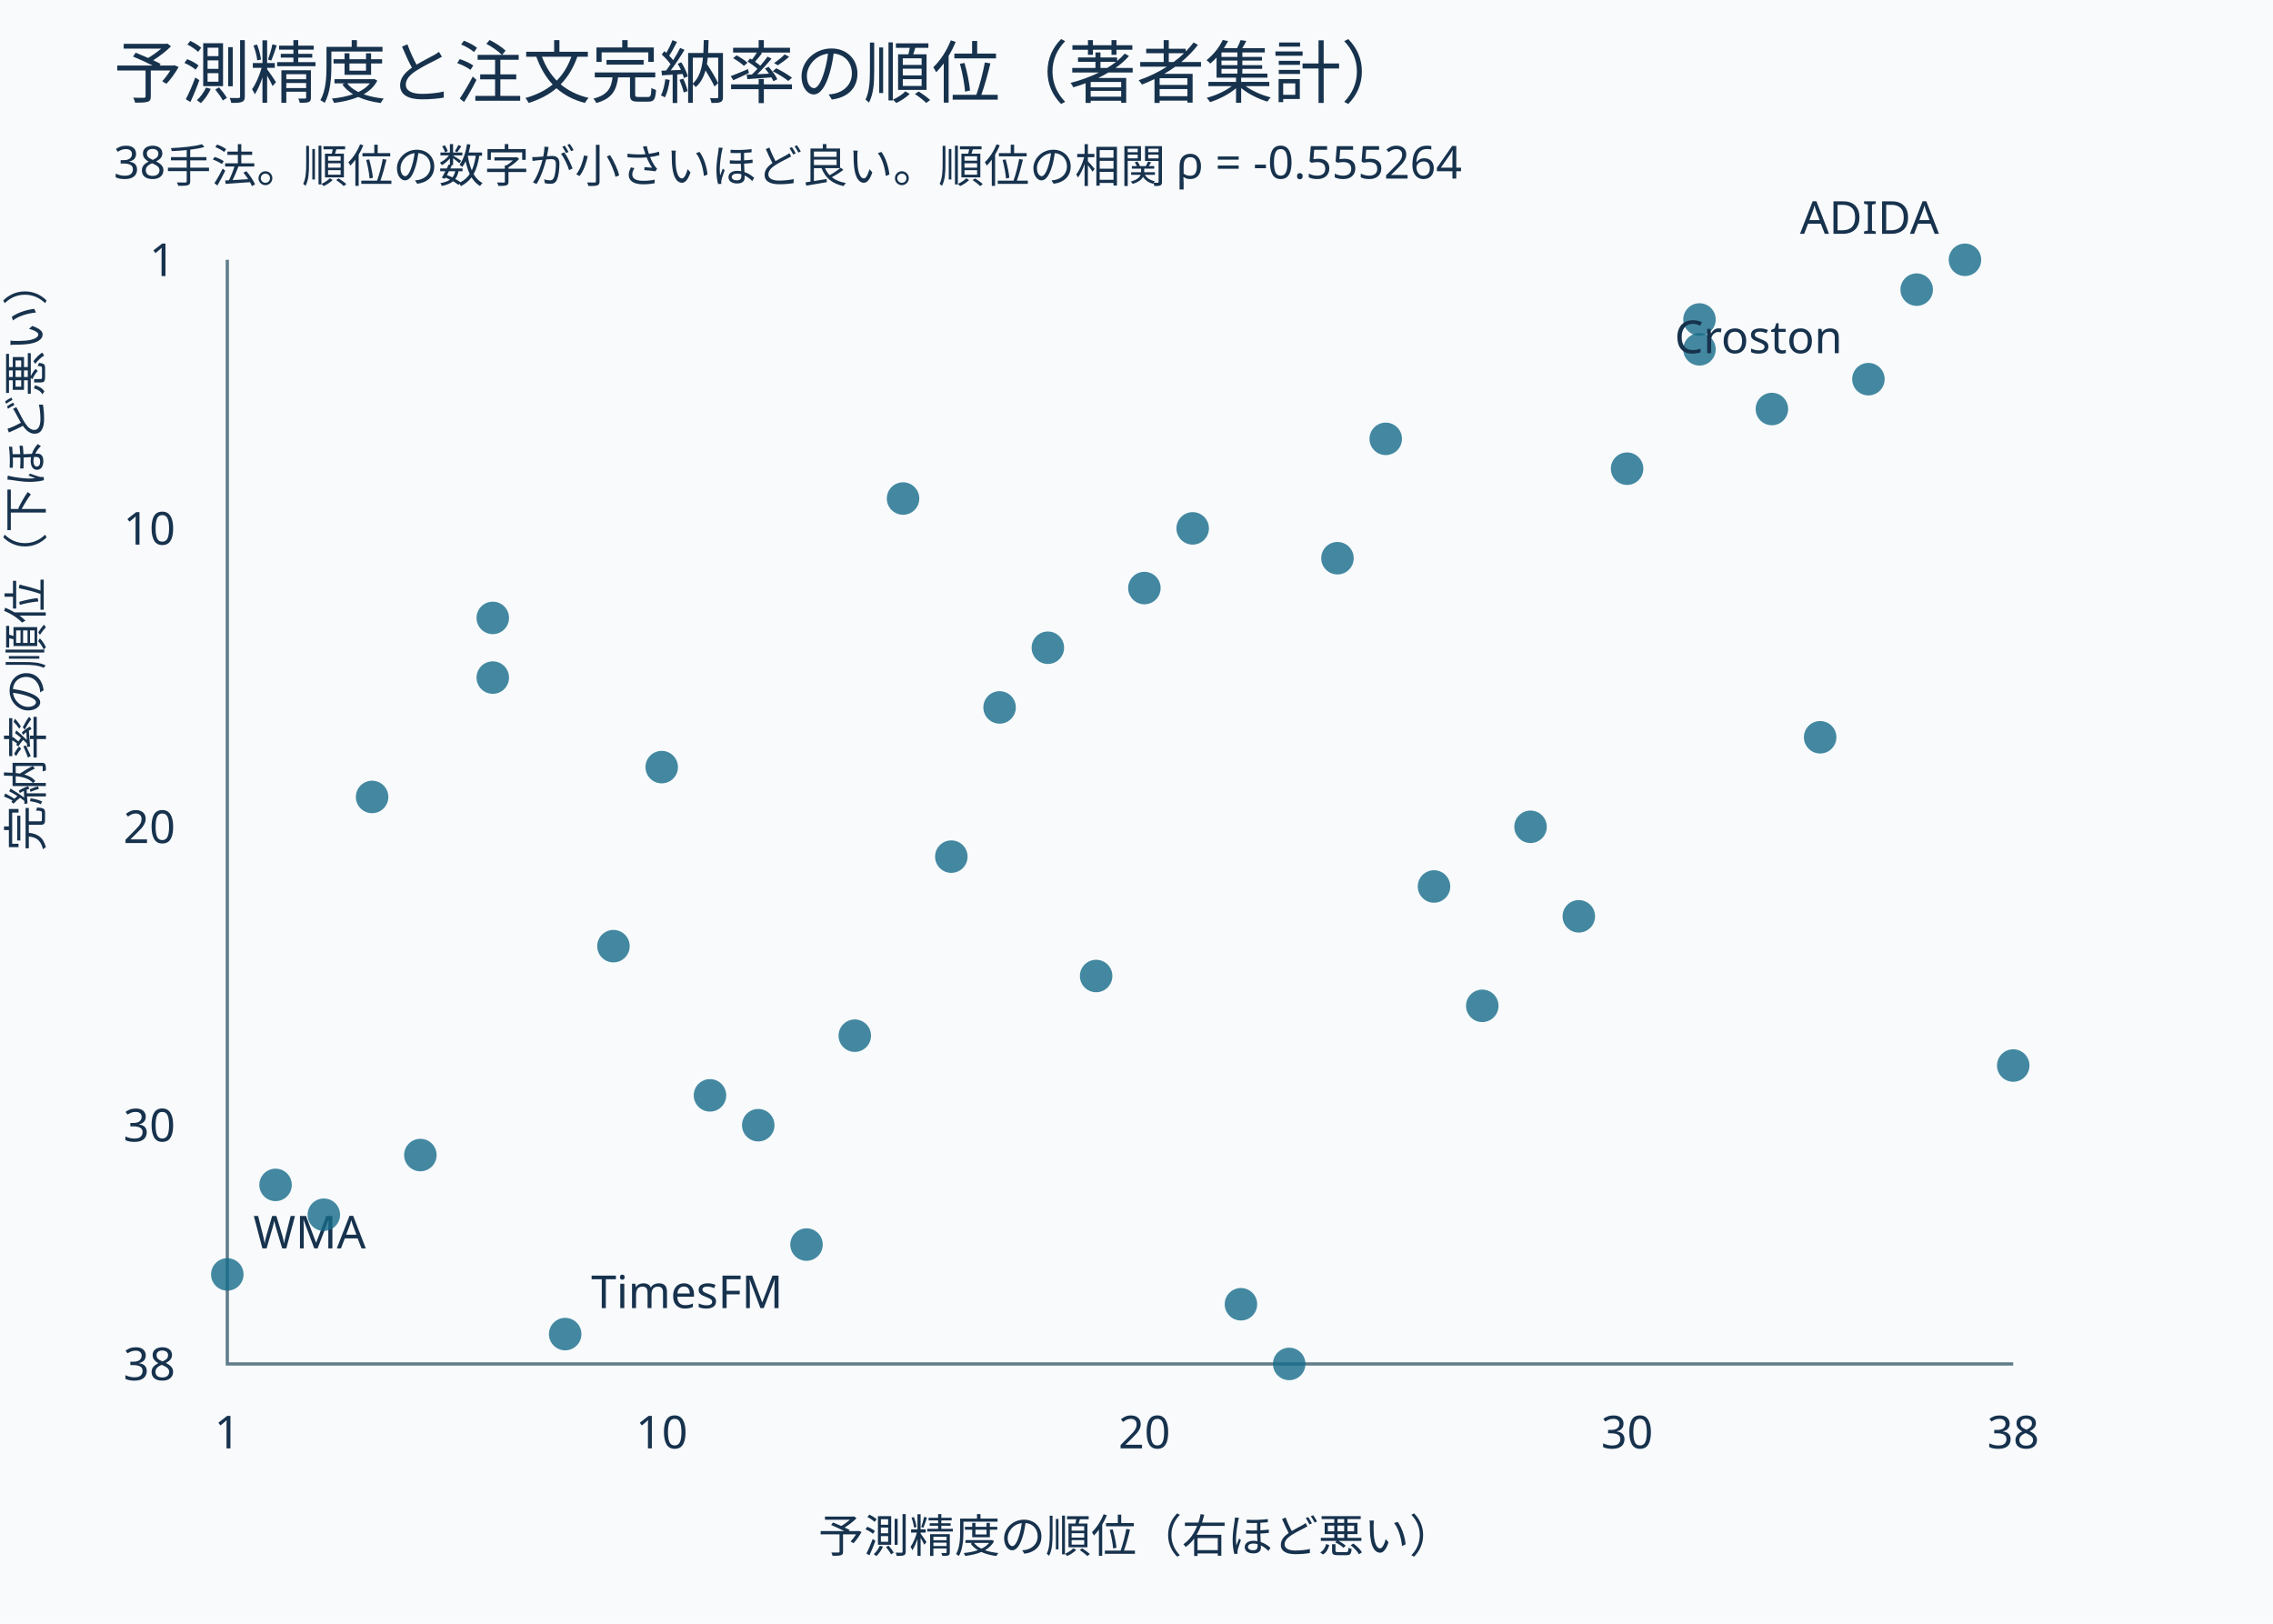
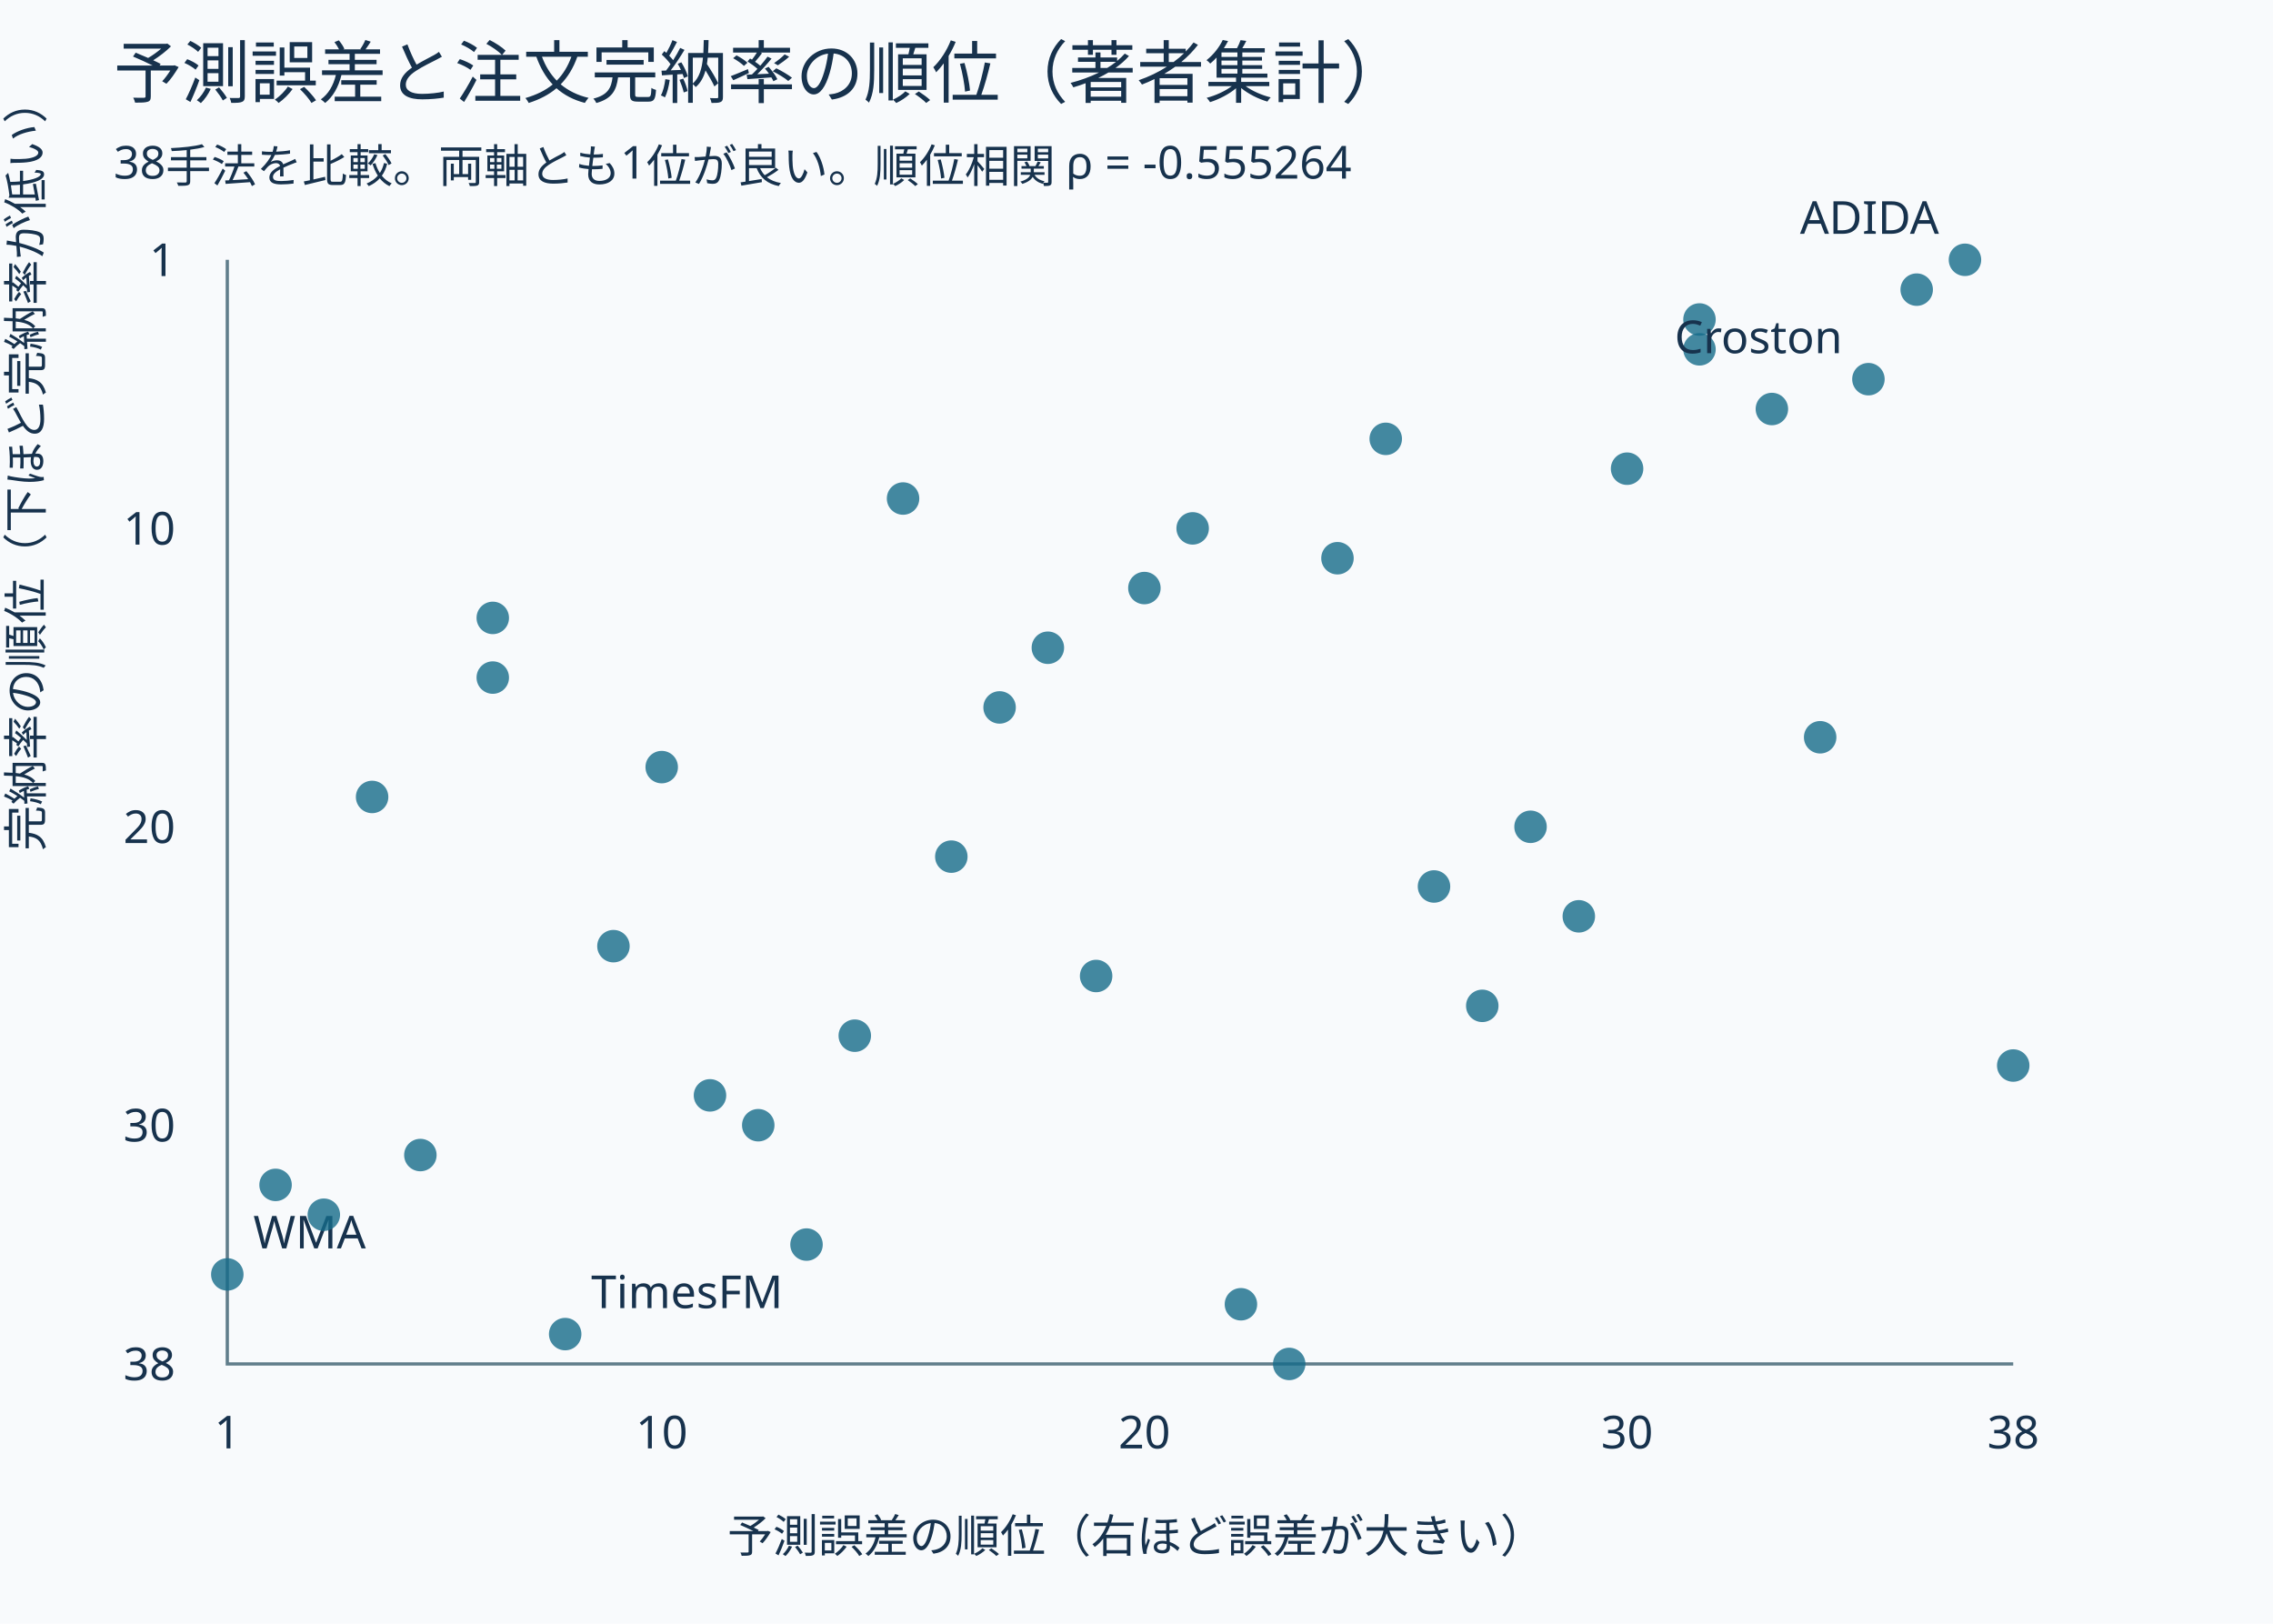
- <svg xmlns="http://www.w3.org/2000/svg" viewBox="0 0 700 500" role="img" aria-label="著者が公開した順位から、予測精度と注文完納率（COFR）を比べた散布図">
+ <svg xmlns="http://www.w3.org/2000/svg" viewBox="0 0 700 500" role="img" aria-label="著者が公開した順位を使い、予測誤差と注文完納率を比べた散布図">
  <rect width="700" height="500" fill="#f8fafc" />
  <g font-family="sans-serif" font-size="14" fill="#17324d">
-     <text x="35" y="30" font-size="21">予測精度と注文完納率の順位（著者集計）</text>
-     <text x="35" y="55">38手法。順位の数字が小さいほど良い。順位の相関 ρ = -0.555264</text>
+     <text x="35" y="30" font-size="21">予測誤差と注文完納率の順位（著者集計）</text>
+     <text x="35" y="55">38手法を比較。両軸とも1位が良い。順位相関 ρ = -0.555264</text>
    <path d="M70 80 V420 H620" fill="none" stroke="#607d8b" />
    <text x="70.0" y="446" text-anchor="middle">1</text>
    <text x="54" y="85.0" text-anchor="end">1</text>
    <text x="203.784" y="446" text-anchor="middle">10</text>
    <text x="54" y="167.703" text-anchor="end">10</text>
    <text x="352.432" y="446" text-anchor="middle">20</text>
    <text x="54" y="259.595" text-anchor="end">20</text>
    <text x="501.081" y="446" text-anchor="middle">30</text>
    <text x="54" y="351.486" text-anchor="end">30</text>
    <text x="620.0" y="446" text-anchor="middle">38</text>
    <text x="54" y="425.0" text-anchor="end">38</text>
-     <text x="350" y="478" text-anchor="middle">予測精度の順位（右ほど悪い）</text>
-     <text x="13" y="262" transform="rotate(-90 13 262)">完納率の順位（下ほど悪い）</text>
+     <text x="350" y="478" text-anchor="middle">予測誤差の順位（右ほど誤差が大きい）</text>
+     <text x="13" y="262" transform="rotate(-90 13 262)">完納率の順位（下ほど完納率が低い）</text>
    <circle cx="70.0" cy="392.432" r="5" fill="#156b8a" opacity=".8" />
    <text x="78.0" y="384.432" text-anchor="start">WMA</text>
    <circle cx="84.865" cy="364.865" r="5" fill="#156b8a" opacity=".8" />
    <circle cx="99.73" cy="374.054" r="5" fill="#156b8a" opacity=".8" />
    <circle cx="114.595" cy="245.405" r="5" fill="#156b8a" opacity=".8" />
    <circle cx="129.459" cy="355.676" r="5" fill="#156b8a" opacity=".8" />
    <circle cx="151.757" cy="190.27" r="5" fill="#156b8a" opacity=".8" />
    <circle cx="151.757" cy="208.649" r="5" fill="#156b8a" opacity=".8" />
    <circle cx="174.054" cy="410.811" r="5" fill="#156b8a" opacity=".8" />
    <text x="182.054" y="402.811" text-anchor="start">TimesFM</text>
    <circle cx="188.919" cy="291.351" r="5" fill="#156b8a" opacity=".8" />
    <circle cx="203.784" cy="236.216" r="5" fill="#156b8a" opacity=".8" />
    <circle cx="218.649" cy="337.297" r="5" fill="#156b8a" opacity=".8" />
    <circle cx="233.514" cy="346.486" r="5" fill="#156b8a" opacity=".8" />
    <circle cx="248.378" cy="383.243" r="5" fill="#156b8a" opacity=".8" />
    <circle cx="263.243" cy="318.919" r="5" fill="#156b8a" opacity=".8" />
    <circle cx="278.108" cy="153.514" r="5" fill="#156b8a" opacity=".8" />
    <circle cx="292.973" cy="263.784" r="5" fill="#156b8a" opacity=".8" />
    <circle cx="307.838" cy="217.838" r="5" fill="#156b8a" opacity=".8" />
    <circle cx="322.703" cy="199.459" r="5" fill="#156b8a" opacity=".8" />
    <circle cx="337.568" cy="300.541" r="5" fill="#156b8a" opacity=".8" />
    <circle cx="352.432" cy="181.081" r="5" fill="#156b8a" opacity=".8" />
    <circle cx="367.297" cy="162.703" r="5" fill="#156b8a" opacity=".8" />
    <circle cx="382.162" cy="401.622" r="5" fill="#156b8a" opacity=".8" />
    <circle cx="397.027" cy="420.0" r="5" fill="#156b8a" opacity=".8" />
    <circle cx="411.892" cy="171.892" r="5" fill="#156b8a" opacity=".8" />
    <circle cx="426.757" cy="135.135" r="5" fill="#156b8a" opacity=".8" />
    <circle cx="441.622" cy="272.973" r="5" fill="#156b8a" opacity=".8" />
    <circle cx="456.486" cy="309.73" r="5" fill="#156b8a" opacity=".8" />
    <circle cx="471.351" cy="254.595" r="5" fill="#156b8a" opacity=".8" />
    <circle cx="486.216" cy="282.162" r="5" fill="#156b8a" opacity=".8" />
    <circle cx="501.081" cy="144.324" r="5" fill="#156b8a" opacity=".8" />
    <circle cx="523.378" cy="98.378" r="5" fill="#156b8a" opacity=".8" />
    <circle cx="523.378" cy="107.568" r="5" fill="#156b8a" opacity=".8" />
    <circle cx="545.676" cy="125.946" r="5" fill="#156b8a" opacity=".8" />
    <circle cx="560.541" cy="227.027" r="5" fill="#156b8a" opacity=".8" />
    <circle cx="575.405" cy="116.757" r="5" fill="#156b8a" opacity=".8" />
    <text x="567.405" y="108.757" text-anchor="end">Croston</text>
    <circle cx="590.27" cy="89.189" r="5" fill="#156b8a" opacity=".8" />
    <circle cx="605.135" cy="80.0" r="5" fill="#156b8a" opacity=".8" />
    <text x="597.135" y="72.0" text-anchor="end">ADIDA</text>
    <circle cx="620.0" cy="328.108" r="5" fill="#156b8a" opacity=".8" />
  </g>
</svg>
